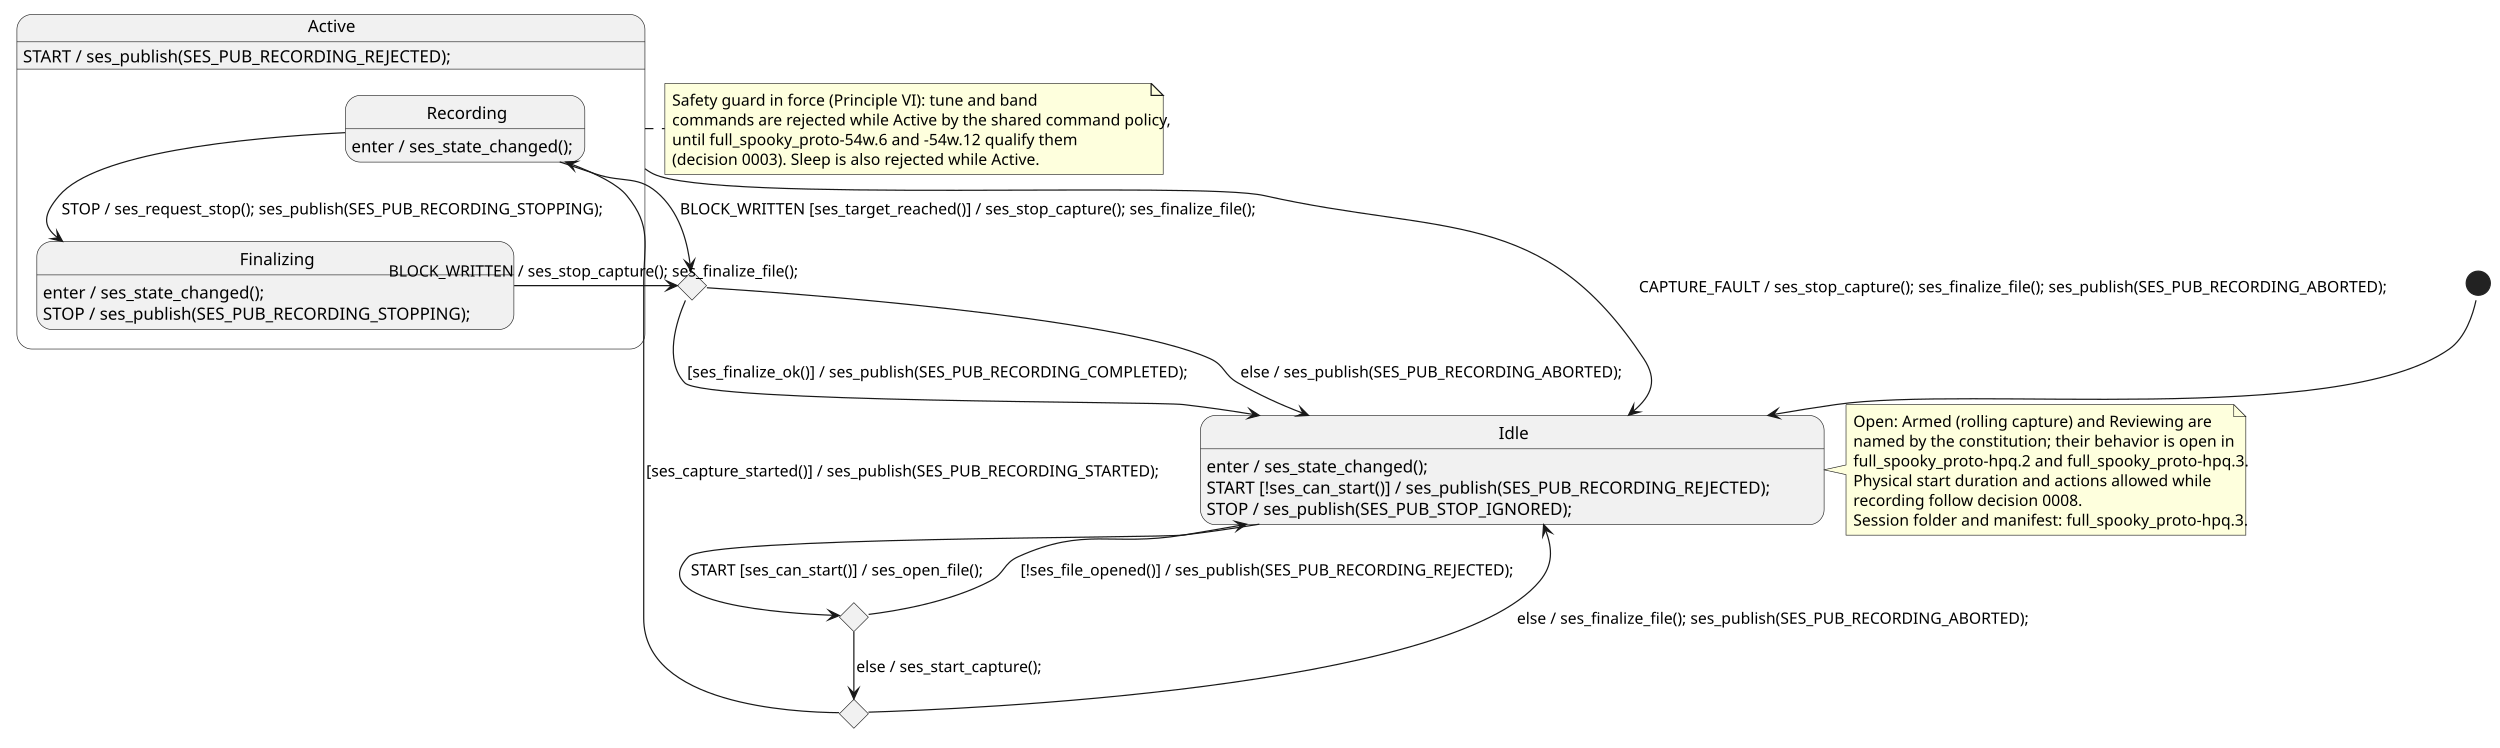
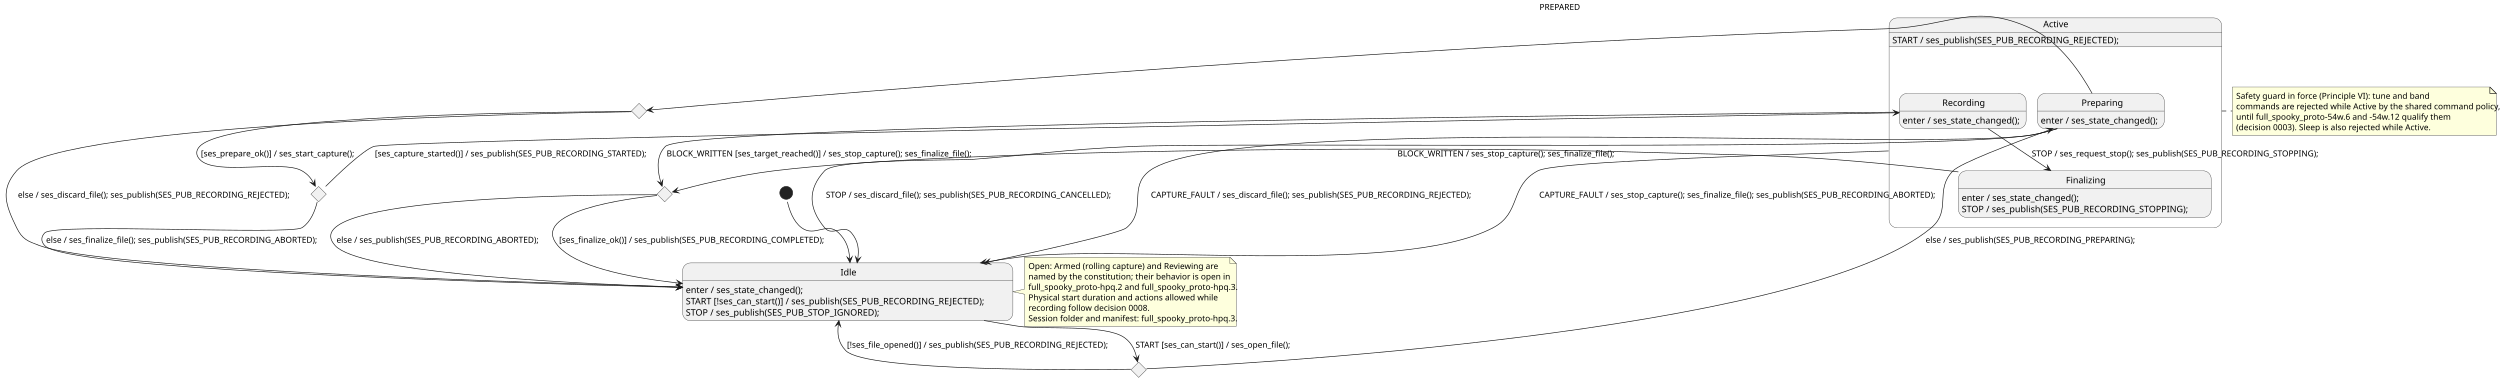
- <svg xmlns="http://www.w3.org/2000/svg" version="1.1" data-diagram-type="STATE" style="width:2070px;height:619px;background:#FFFFFF;" width="2070px" height="619px" viewBox="0 0 2070 619" zoomAndPan="magnify" preserveAspectRatio="none" contentStyleType="text/css">
+ <svg xmlns="http://www.w3.org/2000/svg" version="1.1" data-diagram-type="STATE" style="width:3908px;height:606px;background:#FFFFFF;" width="3908px" height="606px" viewBox="0 0 3908 606" zoomAndPan="magnify" preserveAspectRatio="none" contentStyleType="text/css">
  <defs />
  <g font-family="sans-serif" lengthAdjust="spacing">
    <g class="cluster" data-qualified-name="Active" id="ent0002" data-source-line="12">
-       <path d="M26.5,12 L521.5,12 A12.5,12.5 0 0 1 534,24.5 L534,34.609 L14,34.609 L14,24.5 A12.5,12.5 0 0 1 26.5,12" fill="#F1F1F1" />
-       <rect x="14" y="34.609" width="520" height="22.609" fill="#F1F1F1" style="stroke:#F1F1F1;stroke-width:1;" />
-       <rect x="14" y="12" width="520" height="277" fill="none" style="stroke:#181818;stroke-width:0.5;" rx="12.5" ry="12.5" />
-       <line x1="14" y1="34.609" x2="534" y2="34.609" style="stroke:#181818;stroke-width:0.5;" />
-       <line x1="14" y1="57.219" x2="534" y2="57.219" style="stroke:#181818;stroke-width:0.5;" />
-       <text x="254.938" y="26.533" fill="#000" font-size="14" textLength="38.124">Active</text>
-       <text x="19" y="51.643" fill="#000" font-size="14" textLength="384.323">START / ses_publish(SES_PUB_RECORDING_REJECTED);</text>
+       <path d="M2965.507,28 L3460.507,28 A12.5,12.5 0 0 1 3473.007,40.5 L3473.007,50.609 L2953.007,50.609 L2953.007,40.5 A12.5,12.5 0 0 1 2965.507,28" fill="#F1F1F1" />
+       <rect x="2953.007" y="50.609" width="520" height="22.609" fill="#F1F1F1" style="stroke:#F1F1F1;stroke-width:1;" />
+       <rect x="2953.007" y="28" width="520" height="328" fill="none" style="stroke:#181818;stroke-width:0.5;" rx="12.5" ry="12.5" />
+       <line x1="2953.007" y1="50.609" x2="3473.007" y2="50.609" style="stroke:#181818;stroke-width:0.5;" />
+       <line x1="2953.007" y1="73.219" x2="3473.007" y2="73.219" style="stroke:#181818;stroke-width:0.5;" />
+       <text x="3193.945" y="42.533" fill="#000" font-size="14" textLength="38.124">Active</text>
+       <text x="2958.007" y="67.643" fill="#000" font-size="14" textLength="384.323">START / ses_publish(SES_PUB_RECORDING_REJECTED);</text>
    </g>
    <g class="entity" data-qualified-name="Idle" id="ent0001" data-source-line="11">
-       <rect x="994" y="344" width="516.364" height="90.438" fill="#F1F1F1" style="stroke:#181818;stroke-width:0.5;" rx="12.5" ry="12.5" />
-       <line x1="994" y1="371.609" x2="1510.364" y2="371.609" style="stroke:#181818;stroke-width:0.5;" />
-       <text x="1240.896" y="363.533" fill="#000" font-size="14" textLength="22.572">Idle</text>
-       <text x="999" y="391.143" fill="#000" font-size="14" textLength="178.22">enter / ses_state_changed();</text>
-       <text x="999" y="408.752" fill="#000" font-size="14" textLength="496.364">START [!ses_can_start()] / ses_publish(SES_PUB_RECORDING_REJECTED);</text>
-       <text x="999" y="426.361" fill="#000" font-size="14" textLength="320.551">STOP / ses_publish(SES_PUB_STOP_IGNORED);</text>
+       <rect x="1067.007" y="411" width="516.364" height="90.438" fill="#F1F1F1" style="stroke:#181818;stroke-width:0.5;" rx="12.5" ry="12.5" />
+       <line x1="1067.007" y1="438.609" x2="1583.371" y2="438.609" style="stroke:#181818;stroke-width:0.5;" />
+       <text x="1313.903" y="430.533" fill="#000" font-size="14" textLength="22.572">Idle</text>
+       <text x="1072.007" y="458.143" fill="#000" font-size="14" textLength="178.22">enter / ses_state_changed();</text>
+       <text x="1072.007" y="475.752" fill="#000" font-size="14" textLength="496.364">START [!ses_can_start()] / ses_publish(SES_PUB_RECORDING_REJECTED);</text>
+       <text x="1072.007" y="493.361" fill="#000" font-size="14" textLength="320.551">STOP / ses_publish(SES_PUB_STOP_IGNORED);</text>
    </g>
-     <g class="entity" data-qualified-name="OpenResult" id="ent0005">
-       <polygon points="707,499,719,511,707,523,695,511,707,499" fill="#F1F1F1" style="stroke:#181818;stroke-width:0.5;stroke-linejoin:miter;stroke-miterlimit:10;" />
+     <g class="entity" data-qualified-name="OpenResult" id="ent0006">
+       <polygon points="1780.007,566,1792.007,578,1780.007,590,1768.007,578,1780.007,566" fill="#F1F1F1" style="stroke:#181818;stroke-width:0.5;stroke-linejoin:miter;stroke-miterlimit:10;" />
    </g>
-     <g class="entity" data-qualified-name="CaptureResult" id="ent0006">
-       <polygon points="707,579,719,591,707,603,695,591,707,579" fill="#F1F1F1" style="stroke:#181818;stroke-width:0.5;stroke-linejoin:miter;stroke-miterlimit:10;" />
+     <g class="entity" data-qualified-name="PrepareResult" id="ent0007">
+       <polygon points="999.007,161.5,1011.007,173.5,999.007,185.5,987.007,173.5,999.007,161.5" fill="#F1F1F1" style="stroke:#181818;stroke-width:0.5;stroke-linejoin:miter;stroke-miterlimit:10;" />
    </g>
-     <g class="entity" data-qualified-name="FinalizeResult" id="ent0007">
-       <polygon points="573,224.5,585,236.5,573,248.5,561,236.5,573,224.5" fill="#F1F1F1" style="stroke:#181818;stroke-width:0.5;stroke-linejoin:miter;stroke-miterlimit:10;" />
+     <g class="entity" data-qualified-name="CaptureResult" id="ent0008">
+       <polygon points="498.007,291.5,510.007,303.5,498.007,315.5,486.007,303.5,498.007,291.5" fill="#F1F1F1" style="stroke:#181818;stroke-width:0.5;stroke-linejoin:miter;stroke-miterlimit:10;" />
    </g>
-     <g class="start_entity" data-qualified-name=".start." id="ent0008" data-source-line="9">
-       <ellipse cx="2052" cy="234.5" rx="10" ry="10" fill="#222" style="stroke:#222;stroke-width:1;" />
+     <g class="entity" data-qualified-name="FinalizeResult" id="ent0009">
+       <polygon points="1039.007,291.5,1051.007,303.5,1039.007,315.5,1027.007,303.5,1039.007,291.5" fill="#F1F1F1" style="stroke:#181818;stroke-width:0.5;stroke-linejoin:miter;stroke-miterlimit:10;" />
    </g>
-     <g class="entity" data-qualified-name="GMN21" id="ent0022" data-source-line="57">
-       <path d="M1528.5,335 L1528.5,385 L1510.121,389 L1528.5,393 L1528.5,443.109 A0,0 0 0 0 1528.5,443.109 L1859.545,443.109 A0,0 0 0 0 1859.545,443.109 L1859.545,345 L1849.545,335 L1528.5,335 A0,0 0 0 0 1528.5,335" style="stroke:#181818;stroke-width:0.5;" fill="#FEFFDD" />
-       <path d="M1849.545,335 L1849.545,345 L1859.545,345 L1849.545,335" style="stroke:#181818;stroke-width:0.5;" fill="#FEFFDD" />
-       <text x="1534.5" y="353.495" fill="#000" font-size="13" textLength="282.528">Open: Armed (rolling capture) and Reviewing are</text>
-       <text x="1534.5" y="369.847" fill="#000" font-size="13" textLength="293.401">named by the constitution; their behavior is open in</text>
-       <text x="1534.5" y="386.198" fill="#000" font-size="13" textLength="310.045">full_spooky_proto-hpq.2 and full_spooky_proto-hpq.3.</text>
-       <text x="1534.5" y="402.55" fill="#000" font-size="13" textLength="278.929">Physical start duration and actions allowed while</text>
-       <text x="1534.5" y="418.901" fill="#000" font-size="13" textLength="178.496">recording follow decision 0008.</text>
-       <text x="1534.5" y="435.253" fill="#000" font-size="13" textLength="310.02">Session folder and manifest: full_spooky_proto-hpq.3.</text>
+     <g class="start_entity" data-qualified-name=".start." id="ent0010" data-source-line="9">
+       <ellipse cx="1229.007" cy="301.5" rx="10" ry="10" fill="#222" style="stroke:#222;stroke-width:1;" />
    </g>
-     <g class="entity" data-qualified-name="GMN24" id="ent0025" data-source-line="65">
-       <path d="M550.5,69 L550.5,144.406 L963.125,144.406 L963.125,79 L953.125,69 L550.5,69" style="stroke:#181818;stroke-width:0.5;" fill="#FEFFDD" />
-       <path d="M953.125,69 L953.125,79 L963.125,79 L953.125,69" style="stroke:#181818;stroke-width:1;" fill="#FEFFDD" />
-       <text x="556.5" y="87.495" fill="#000" font-size="13" textLength="288.336">Safety guard in force (Principle VI): tune and band</text>
-       <text x="556.5" y="103.847" fill="#000" font-size="13" textLength="391.625">commands are rejected while Active by the shared command policy,</text>
-       <text x="556.5" y="120.198" fill="#000" font-size="13" textLength="317.243">until full_spooky_proto-54w.6 and -54w.12 qualify them</text>
-       <text x="556.5" y="136.55" fill="#000" font-size="13" textLength="295.541">(decision 0003). Sleep is also rejected while Active.</text>
+     <g class="entity" data-qualified-name="GMN28" id="ent0029" data-source-line="70">
+       <path d="M1601.507,402 L1601.507,452 L1583.128,456 L1601.507,460 L1601.507,510.109 A0,0 0 0 0 1601.507,510.109 L1932.552,510.109 A0,0 0 0 0 1932.552,510.109 L1932.552,412 L1922.552,402 L1601.507,402 A0,0 0 0 0 1601.507,402" style="stroke:#181818;stroke-width:0.5;" fill="#FEFFDD" />
+       <path d="M1922.552,402 L1922.552,412 L1932.552,412 L1922.552,402" style="stroke:#181818;stroke-width:0.5;" fill="#FEFFDD" />
+       <text x="1607.507" y="420.495" fill="#000" font-size="13" textLength="282.528">Open: Armed (rolling capture) and Reviewing are</text>
+       <text x="1607.507" y="436.847" fill="#000" font-size="13" textLength="293.401">named by the constitution; their behavior is open in</text>
+       <text x="1607.507" y="453.198" fill="#000" font-size="13" textLength="310.045">full_spooky_proto-hpq.2 and full_spooky_proto-hpq.3.</text>
+       <text x="1607.507" y="469.55" fill="#000" font-size="13" textLength="278.929">Physical start duration and actions allowed while</text>
+       <text x="1607.507" y="485.901" fill="#000" font-size="13" textLength="178.496">recording follow decision 0008.</text>
+       <text x="1607.507" y="502.253" fill="#000" font-size="13" textLength="310.02">Session folder and manifest: full_spooky_proto-hpq.3.</text>
    </g>
-     <g class="entity" data-qualified-name="Active.Recording" id="ent0003" data-source-line="13">
-       <rect x="286" y="79" width="198.22" height="55.219" fill="#F1F1F1" style="stroke:#181818;stroke-width:0.5;" rx="12.5" ry="12.5" />
-       <line x1="286" y1="106.609" x2="484.22" y2="106.609" style="stroke:#181818;stroke-width:0.5;" />
-       <text x="353.203" y="98.533" fill="#000" font-size="14" textLength="63.813">Recording</text>
-       <text x="291" y="126.143" fill="#000" font-size="14" textLength="178.22">enter / ses_state_changed();</text>
+     <g class="entity" data-qualified-name="GMN31" id="ent0032" data-source-line="78">
+       <path d="M3489.507,136 L3489.507,211.406 L3902.132,211.406 L3902.132,146 L3892.132,136 L3489.507,136" style="stroke:#181818;stroke-width:0.5;" fill="#FEFFDD" />
+       <path d="M3892.132,136 L3892.132,146 L3902.132,146 L3892.132,136" style="stroke:#181818;stroke-width:1;" fill="#FEFFDD" />
+       <text x="3495.507" y="154.495" fill="#000" font-size="13" textLength="288.336">Safety guard in force (Principle VI): tune and band</text>
+       <text x="3495.507" y="170.847" fill="#000" font-size="13" textLength="391.625">commands are rejected while Active by the shared command policy,</text>
+       <text x="3495.507" y="187.198" fill="#000" font-size="13" textLength="317.243">until full_spooky_proto-54w.6 and -54w.12 qualify them</text>
+       <text x="3495.507" y="203.55" fill="#000" font-size="13" textLength="295.541">(decision 0003). Sleep is also rejected while Active.</text>
    </g>
-     <g class="entity" data-qualified-name="Active.Finalizing" id="ent0004" data-source-line="14">
-       <rect x="30.5" y="200" width="394.999" height="72.828" fill="#F1F1F1" style="stroke:#181818;stroke-width:0.5;" rx="12.5" ry="12.5" />
-       <line x1="30.5" y1="227.609" x2="425.499" y2="227.609" style="stroke:#181818;stroke-width:0.5;" />
-       <text x="198.431" y="219.533" fill="#000" font-size="14" textLength="59.138">Finalizing</text>
-       <text x="35.5" y="247.143" fill="#000" font-size="14" textLength="178.22">enter / ses_state_changed();</text>
-       <text x="35.5" y="264.752" fill="#000" font-size="14" textLength="374.999">STOP / ses_publish(SES_PUB_RECORDING_STOPPING);</text>
+     <g class="entity" data-qualified-name="Active.Preparing" id="ent0003" data-source-line="13">
+       <rect x="3185.007" y="146" width="198.22" height="55.219" fill="#F1F1F1" style="stroke:#181818;stroke-width:0.5;" rx="12.5" ry="12.5" />
+       <line x1="3185.007" y1="173.609" x2="3383.227" y2="173.609" style="stroke:#181818;stroke-width:0.5;" />
+       <text x="3253.765" y="165.533" fill="#000" font-size="14" textLength="60.703">Preparing</text>
+       <text x="3190.007" y="193.143" fill="#000" font-size="14" textLength="178.22">enter / ses_state_changed();</text>
    </g>
-     <g class="link" data-entity-1="ent0008" data-entity-2="ent0001" id="lnk9" data-link-type="dependency">
-       <polygon points="1463.769,343.989,1473.321,346.389,1468.695,343.133,1471.951,338.507,1463.769,343.989" fill="#181818" style="stroke:#181818;stroke-width:1;stroke-linejoin:miter;stroke-miterlimit:10;" />
-       <path d="M2050.155,248.629 C2047.512,260.727 2041.398,279.586 2028,289 C1935.255,354.167 1632.197,318.871 1520,335 C1501.691,337.632 1487.667,339.836 1468.695,343.133" style="stroke:#181818;stroke-width:1;" fill="none" />
+     <g class="entity" data-qualified-name="Active.Recording" id="ent0004" data-source-line="14">
+       <rect x="2969.007" y="146" width="198.22" height="55.219" fill="#F1F1F1" style="stroke:#181818;stroke-width:0.5;" rx="12.5" ry="12.5" />
+       <line x1="2969.007" y1="173.609" x2="3167.227" y2="173.609" style="stroke:#181818;stroke-width:0.5;" />
+       <text x="3036.21" y="165.533" fill="#000" font-size="14" textLength="63.813">Recording</text>
+       <text x="2974.007" y="193.143" fill="#000" font-size="14" textLength="178.22">enter / ses_state_changed();</text>
    </g>
-     <g class="link" data-entity-1="ent0001" data-entity-2="ent0005" id="lnk10" data-link-type="dependency">
-       <polygon points="694.972,509.662,686.129,505.327,689.976,509.474,685.828,513.321,694.972,509.662" fill="#181818" style="stroke:#181818;stroke-width:1;stroke-linejoin:miter;stroke-miterlimit:10;" />
-       <path d="M1042.738,434.013 C1021.611,437.483 1000.424,440.575 980,443 C957.359,445.688 585.764,444.528 570,461 C532.362,500.327 650.176,507.978 689.976,509.474" style="stroke:#181818;stroke-width:1;" fill="none" />
-       <text x="572" y="476.495" fill="#000" font-size="13" textLength="246.372">START [ses_can_start()] / ses_open_file();</text>
+     <g class="entity" data-qualified-name="Active.Finalizing" id="ent0005" data-source-line="15">
+       <rect x="3061.507" y="267" width="394.999" height="72.828" fill="#F1F1F1" style="stroke:#181818;stroke-width:0.5;" rx="12.5" ry="12.5" />
+       <line x1="3061.507" y1="294.609" x2="3456.506" y2="294.609" style="stroke:#181818;stroke-width:0.5;" />
+       <text x="3229.438" y="286.533" fill="#000" font-size="14" textLength="59.138">Finalizing</text>
+       <text x="3066.507" y="314.143" fill="#000" font-size="14" textLength="178.22">enter / ses_state_changed();</text>
+       <text x="3066.507" y="331.752" fill="#000" font-size="14" textLength="374.999">STOP / ses_publish(SES_PUB_RECORDING_STOPPING);</text>
    </g>
-     <g class="link" data-entity-1="ent0005" data-entity-2="ent0001" id="lnk11" data-link-type="dependency">
-       <polygon points="1032.128,434.045,1022.563,431.698,1027.207,434.928,1023.976,439.572,1032.128,434.045" fill="#181818" style="stroke:#181818;stroke-width:1;stroke-linejoin:miter;stroke-miterlimit:10;" />
-       <path d="M719.204,508.737 C740.668,506.121 786.108,498.795 820,481 C831.994,474.703 830.649,466.563 843,461 C898.995,435.78 919.387,452.877 980,443 C996.976,440.234 1009.593,438.09 1027.207,434.928" style="stroke:#181818;stroke-width:1;" fill="none" />
-       <text x="845" y="476.495" fill="#000" font-size="13" textLength="428.441">[!ses_file_opened()] / ses_publish(SES_PUB_RECORDING_REJECTED);</text>
+     <g class="link" data-entity-1="ent0010" data-entity-2="ent0001" id="lnk11" data-link-type="dependency">
+       <polygon points="1328.686,410.598,1332.117,401.366,1328.374,405.608,1324.132,401.865,1328.686,410.598" fill="#181818" style="stroke:#181818;stroke-width:1;stroke-linejoin:miter;stroke-miterlimit:10;" />
+       <path d="M1230.936,315.514 C1233.653,327.508 1239.833,346.275 1253.007,356 C1273.943,371.454 1292.464,345.744 1311.007,364 C1323.195,375.999 1327.328,388.875 1328.374,405.608" style="stroke:#181818;stroke-width:1;" fill="none" />
    </g>
-     <g class="link" data-entity-1="ent0005" data-entity-2="ent0006" id="lnk12" data-link-type="dependency">
-       <polygon points="707,578.845,711,569.845,707,573.845,703,569.845,707,578.845" fill="#181818" style="stroke:#181818;stroke-width:1;stroke-linejoin:miter;stroke-miterlimit:10;" />
-       <path d="M707,523.175 C707,538.003 707,559.028 707,573.845" style="stroke:#181818;stroke-width:1;" fill="none" />
-       <text x="709" y="556.495" fill="#000" font-size="13" textLength="150.287">else / ses_start_capture();</text>
+     <g class="link" data-entity-1="ent0001" data-entity-2="ent0006" id="lnk12" data-link-type="dependency">
+       <polygon points="1778.23,565.624,1780.273,555.989,1777.191,560.733,1772.447,557.651,1778.23,565.624" fill="#181818" style="stroke:#181818;stroke-width:1;stroke-linejoin:miter;stroke-miterlimit:10;" />
+       <path d="M1538.214,501.058 C1556.375,504.283 1574.489,507.317 1592.007,510 C1628.685,515.618 1727.99,506.188 1758.007,528 C1770.228,536.88 1774.753,549.253 1777.191,560.733" style="stroke:#181818;stroke-width:1;" fill="none" />
+       <text x="1775.007" y="543.495" fill="#000" font-size="13" textLength="246.372">START [ses_can_start()] / ses_open_file();</text>
    </g>
-     <g class="link" data-entity-1="ent0006" data-entity-2="ent0003" id="lnk13" data-link-type="dependency">
-       <polygon points="468.366,134.105,475.313,141.086,473.028,135.911,478.203,133.626,468.366,134.105" fill="#181818" style="stroke:#181818;stroke-width:1;stroke-linejoin:miter;stroke-miterlimit:10;" />
-       <path d="M694.765,590.113 C655.159,589.783 533,583.01 533,512 C533,235.5 533,235.5 533,235.5 C533,202.246 540.074,187.724 519,162 C511.44,152.772 495.7,144.694 473.028,135.911" style="stroke:#181818;stroke-width:1;" fill="none" />
-       <text x="535" y="394.495" fill="#000" font-size="13" textLength="439.988">[ses_capture_started()] / ses_publish(SES_PUB_RECORDING_STARTED);</text>
+     <g class="link" data-entity-1="ent0006" data-entity-2="ent0001" id="lnk13" data-link-type="dependency">
+       <polygon points="1311.377,501.064,1306.175,509.427,1310.688,506.016,1314.099,510.529,1311.377,501.064" fill="#181818" style="stroke:#181818;stroke-width:1;stroke-linejoin:miter;stroke-miterlimit:10;" />
+       <path d="M1767.764,577.197 C1698.069,578.193 1353.361,581.402 1322.007,548 C1310.431,535.668 1308.367,522.7 1310.688,506.016" style="stroke:#181818;stroke-width:1;" fill="none" />
+       <text x="1324.007" y="543.495" fill="#000" font-size="13" textLength="428.441">[!ses_file_opened()] / ses_publish(SES_PUB_RECORDING_REJECTED);</text>
    </g>
-     <g class="link" data-entity-1="ent0006" data-entity-2="ent0001" id="lnk14" data-link-type="dependency">
-       <polygon points="1278.092,434.312,1277.43,444.139,1279.811,439.008,1284.943,441.389,1278.092,434.312" fill="#181818" style="stroke:#181818;stroke-width:1;stroke-linejoin:miter;stroke-miterlimit:10;" />
-       <path d="M719.088,589.676 C794.622,587.377 1200.944,570.902 1275,481 C1285.775,467.919 1285.718,455.143 1279.811,439.008" style="stroke:#181818;stroke-width:1;" fill="none" />
-       <text x="1256" y="516.495" fill="#000" font-size="13" textLength="439.988">else / ses_finalize_file(); ses_publish(SES_PUB_RECORDING_ABORTED);</text>
+     <g class="link" data-entity-1="ent0006" data-entity-2="ent0003" id="lnk14" data-link-type="dependency">
+       <polygon points="3209.077,201.095,3199.252,200.412,3204.378,202.804,3201.986,207.931,3209.077,201.095" fill="#181818" style="stroke:#181818;stroke-width:1;stroke-linejoin:miter;stroke-miterlimit:10;" />
+       <path d="M1792.288,576.461 C1908.746,571.121 2818.637,524.268 3019.007,356 C3051.433,328.769 3023.306,297.18 3053.007,267 C3064.692,255.127 3141.462,225.688 3204.378,202.804" style="stroke:#181818;stroke-width:1;" fill="none" />
+       <text x="3010.007" y="379.495" fill="#000" font-size="13" textLength="346.062">else / ses_publish(SES_PUB_RECORDING_PREPARING);</text>
    </g>
-     <g class="link" data-entity-1="ent0003" data-entity-2="ent0004" id="lnk15" data-link-type="dependency">
-       <polygon points="51.843,199.937,47.103,191.303,47.864,196.909,42.258,197.669,51.843,199.937" fill="#181818" style="stroke:#181818;stroke-width:1;stroke-linejoin:miter;stroke-miterlimit:10;" />
-       <path d="M285.763,109.838 C197.865,114.255 78.967,126.781 49,162 C35.611,177.735 35.007,187.124 47.864,196.909" style="stroke:#181818;stroke-width:1;" fill="none" />
-       <text x="51" y="177.495" fill="#000" font-size="13" textLength="466.718">STOP / ses_request_stop(); ses_publish(SES_PUB_RECORDING_STOPPING);</text>
+     <g class="link" data-entity-1="ent0003" data-entity-2="ent0007" id="lnk15" data-link-type="dependency">
+       <polygon points="1011.37,172.371,1020.694,175.54,1016.349,171.919,1019.971,167.573,1011.37,172.371" fill="#181818" style="stroke:#181818;stroke-width:1;stroke-linejoin:miter;stroke-miterlimit:10;" />
+       <path d="M3270.381,145.993 C3253.224,114.844 3220.519,65.735 3176.007,45 C3084.554,2.399 3049.841,41.681 2949.007,45 C2135.186,71.785 1138.392,160.835 1016.349,171.919" style="stroke:#181818;stroke-width:1;" fill="none" />
+       <text x="2406.507" y="15.495" fill="#000" font-size="13" textLength="71.519">PREPARED</text>
    </g>
-     <g class="link" data-entity-1="ent0003" data-entity-2="ent0007" id="lnk16" data-link-type="dependency">
-       <polygon points="572.082,224.426,574.986,215.015,571.489,219.461,567.043,215.964,572.082,224.426" fill="#181818" style="stroke:#181818;stroke-width:1;stroke-linejoin:miter;stroke-miterlimit:10;" />
-       <path d="M463.44,134.052 C473.388,137.407 483.431,140.788 493,144 C516.983,152.05 528.949,144.275 547,162 C564.384,179.07 569.582,203.508 571.489,219.461" style="stroke:#181818;stroke-width:1;" fill="none" />
-       <text x="563" y="177.495" fill="#000" font-size="13" textLength="478.302">BLOCK_WRITTEN [ses_target_reached()] / ses_stop_capture(); ses_finalize_file();</text>
+     <g class="link" data-entity-1="ent0007" data-entity-2="ent0008" id="lnk16" data-link-type="dependency">
+       <polygon points="492.897,291.229,492.211,281.404,490.553,286.812,485.144,285.154,492.897,291.229" fill="#181818" style="stroke:#181818;stroke-width:1;stroke-linejoin:miter;stroke-miterlimit:10;" />
+       <path d="M986.86,174.498 C898.745,174.604 359.705,177.368 312.007,229 C305.975,235.529 306.083,242.373 312.007,249 C335.851,275.677 441.052,249.056 472.007,267 C481.524,272.517 486.217,278.643 490.553,286.812" style="stroke:#181818;stroke-width:1;" fill="none" />
+       <text x="314.007" y="244.495" fill="#000" font-size="13" textLength="235.549">[ses_prepare_ok()] / ses_start_capture();</text>
    </g>
-     <g class="link" data-entity-1="ent0004" data-entity-2="ent0007" id="lnk17" data-link-type="dependency">
-       <polygon points="560.823,236.5,551.823,232.5,555.823,236.5,551.823,240.5,560.823,236.5" fill="#181818" style="stroke:#181818;stroke-width:1;stroke-linejoin:miter;stroke-miterlimit:10;" />
-       <path d="M425.688,236.5 C483.502,236.5 532.458,236.5 555.823,236.5" style="stroke:#181818;stroke-width:1;" fill="none" />
-       <text x="321.75" y="228.995" fill="#000" font-size="13" textLength="343.897">BLOCK_WRITTEN / ses_stop_capture(); ses_finalize_file();</text>
+     <g class="link" data-entity-1="ent0007" data-entity-2="ent0001" id="lnk17" data-link-type="dependency">
+       <polygon points="1066.946,448.704,1058.062,444.453,1061.948,448.564,1057.837,452.45,1066.946,448.704" fill="#181818" style="stroke:#181818;stroke-width:1;stroke-linejoin:miter;stroke-miterlimit:10;" />
+       <path d="M986.921,174.669 C879.621,176.292 92.528,190.768 26.007,267 C0,296.804 8.628,320.467 26.007,356 C34.913,374.209 43.027,376.886 62.007,384 C153.231,418.191 719.756,438.954 1061.948,448.564" style="stroke:#181818;stroke-width:1;" fill="none" />
+       <text x="28.007" y="308.995" fill="#000" font-size="13" textLength="447.205">else / ses_discard_file(); ses_publish(SES_PUB_RECORDING_REJECTED);</text>
    </g>
-     <g class="link" data-entity-1="ent0007" data-entity-2="ent0001" id="lnk18" data-link-type="dependency">
-       <polygon points="1042.739,343.981,1034.506,338.575,1037.805,343.171,1033.21,346.47,1042.739,343.981" fill="#181818" style="stroke:#181818;stroke-width:1;stroke-linejoin:miter;stroke-miterlimit:10;" />
-       <path d="M567.542,248.743 C560.076,265.941 549.484,298.703 567,317 C582.882,333.589 957.193,332.296 980,335 C1000.424,337.421 1016.678,339.702 1037.805,343.171" style="stroke:#181818;stroke-width:1;" fill="none" />
-       <text x="569" y="312.495" fill="#000" font-size="13" textLength="431.311">[ses_finalize_ok()] / ses_publish(SES_PUB_RECORDING_COMPLETED);</text>
+     <g class="link" data-entity-1="ent0003" data-entity-2="ent0001" id="lnk18" data-link-type="dependency">
+       <polygon points="1339.869,410.737,1345.251,402.488,1340.665,405.8,1337.353,401.215,1339.869,410.737" fill="#181818" style="stroke:#181818;stroke-width:1;stroke-linejoin:miter;stroke-miterlimit:10;" />
+       <path d="M3215.992,201.063 C3202.908,205.146 3189.176,208.748 3176.007,211 C3021.898,237.351 1925.182,221.687 1769.007,229 C1658.991,234.152 1631.801,240.314 1522.007,249 C1496.122,251.048 1306.647,247.945 1289.007,267 C1262.136,296.027 1263.789,325.525 1289.007,356 C1301.122,370.64 1318.893,349.36 1331.007,364 C1341.606,376.808 1343.297,389.482 1340.665,405.8" style="stroke:#181818;stroke-width:1;" fill="none" />
+       <text x="1291.007" y="308.995" fill="#000" font-size="13" textLength="468.159">STOP / ses_discard_file(); ses_publish(SES_PUB_RECORDING_CANCELLED);</text>
    </g>
-     <g class="link" data-entity-1="ent0007" data-entity-2="ent0001" id="lnk19" data-link-type="dependency">
-       <polygon points="1083.507,343.973,1076.545,337.007,1078.841,342.177,1073.671,344.473,1083.507,343.973" fill="#181818" style="stroke:#181818;stroke-width:1;stroke-linejoin:miter;stroke-miterlimit:10;" />
-       <path d="M585.278,238.258 C647.089,242.213 924.312,261.673 1002,297 C1014.331,302.607 1013.174,310.394 1025,317 C1043.295,327.22 1058.591,334.382 1078.841,342.177" style="stroke:#181818;stroke-width:1;" fill="none" />
-       <text x="1027" y="312.495" fill="#000" font-size="13" textLength="332.332">else / ses_publish(SES_PUB_RECORDING_ABORTED);</text>
+     <g class="link" data-entity-1="ent0003" data-entity-2="ent0001" id="lnk19" data-link-type="dependency">
+       <polygon points="1538.724,410.935,1548.361,412.968,1543.614,409.891,1546.691,405.144,1538.724,410.935" fill="#181818" style="stroke:#181818;stroke-width:1;stroke-linejoin:miter;stroke-miterlimit:10;" />
+       <path d="M3215.982,201.007 C3202.899,205.096 3189.17,208.714 3176.007,211 C3024.921,237.242 1919.74,175.063 1797.007,267 C1762.857,292.581 1793.508,328.354 1761.007,356 C1751.63,363.976 1649.345,387.319 1543.614,409.891" style="stroke:#181818;stroke-width:1;" fill="none" />
+       <text x="1799.007" y="308.995" fill="#000" font-size="13" textLength="533.876">CAPTURE_FAULT / ses_discard_file(); ses_publish(SES_PUB_RECORDING_REJECTED);</text>
    </g>
-     <g class="link" data-entity-1="ent0002" data-entity-2="ent0001" id="lnk20" data-link-type="dependency">
-       <polygon points="1348.356,343.859,1357.822,341.137,1352.186,340.645,1352.679,335.009,1348.356,343.859" fill="#181818" style="stroke:#181818;stroke-width:1;stroke-linejoin:miter;stroke-miterlimit:10;" />
-       <path d="M534.093,139.71 C534.404,139.947 534.718,140.179 535.035,140.408 C535.667,140.864 536.311,141.304 536.964,141.724 C538.27,142.565 539.616,143.329 541,144 C591.629,168.527 992.108,149.679 1047,162 C1195.219,195.269 1277.45,170.134 1361,297 C1372.525,314.5 1368.21,327.197 1352.186,340.645" style="stroke:#181818;stroke-width:1;" fill="none" />
-       <text x="1357" y="241.995" fill="#000" font-size="13" textLength="645.163">CAPTURE_FAULT / ses_stop_capture(); ses_finalize_file(); ses_publish(SES_PUB_RECORDING_ABORTED);</text>
+     <g class="link" data-entity-1="ent0008" data-entity-2="ent0004" id="lnk20" data-link-type="dependency">
+       <polygon points="2968.801,176.228,2959.733,172.387,2963.802,176.316,2959.873,180.385,2968.801,176.228" fill="#181818" style="stroke:#181818;stroke-width:1;stroke-linejoin:miter;stroke-miterlimit:10;" />
+       <path d="M509.033,291.392 C528.055,272.526 566.667,235.617 584.007,229 C612.343,218.186 2504.701,184.369 2963.802,176.316" style="stroke:#181818;stroke-width:1;" fill="none" />
+       <text x="586.007" y="244.495" fill="#000" font-size="13" textLength="439.988">[ses_capture_started()] / ses_publish(SES_PUB_RECORDING_STARTED);</text>
    </g>
-     <g class="link" data-entity-1="ent0002" data-entity-2="ent0025" id="lnk26" data-link-type="association">
-       <path d="M534.041,106.5 C534.124,106.5 534.208,106.5 534.292,106.5 C539.656,106.5 545.019,106.5 550.383,106.5" style="stroke:#181818;stroke-width:1;stroke-dasharray:7,7;" fill="none" />
+     <g class="link" data-entity-1="ent0008" data-entity-2="ent0001" id="lnk21" data-link-type="dependency">
+       <polygon points="1066.654,449.35,1057.758,445.122,1061.655,449.223,1057.555,453.12,1066.654,449.35" fill="#181818" style="stroke:#181818;stroke-width:1;stroke-linejoin:miter;stroke-miterlimit:10;" />
+       <path d="M495.844,315.837 C492.834,328.12 486.08,347.146 472.007,356 C453.1,367.895 85.644,348.048 70.007,364 C63.785,370.348 63.902,377.54 70.007,384 C103.697,419.65 704.223,440.12 1061.655,449.223" style="stroke:#181818;stroke-width:1;" fill="none" />
+       <text x="72.007" y="379.495" fill="#000" font-size="13" textLength="439.988">else / ses_finalize_file(); ses_publish(SES_PUB_RECORDING_ABORTED);</text>
+     </g>
+     <g class="link" data-entity-1="ent0004" data-entity-2="ent0005" id="lnk22" data-link-type="dependency">
+       <polygon points="3205.716,266.786,3200.466,258.453,3201.562,264.003,3196.012,265.099,3205.716,266.786" fill="#181818" style="stroke:#181818;stroke-width:1;stroke-linejoin:miter;stroke-miterlimit:10;" />
+       <path d="M3107.582,201.022 C3135.992,220.061 3170.443,243.148 3201.562,264.003" style="stroke:#181818;stroke-width:1;" fill="none" />
+       <text x="3176.007" y="244.495" fill="#000" font-size="13" textLength="466.718">STOP / ses_request_stop(); ses_publish(SES_PUB_RECORDING_STOPPING);</text>
+     </g>
+     <g class="link" data-entity-1="ent0004" data-entity-2="ent0009" id="lnk23" data-link-type="dependency">
+       <polygon points="1034.953,291.236,1036.108,281.455,1033.472,286.46,1028.467,283.824,1034.953,291.236" fill="#181818" style="stroke:#181818;stroke-width:1;stroke-linejoin:miter;stroke-miterlimit:10;" />
+       <path d="M2968.964,175.315 C2566.618,178.854 1074.246,194.304 1040.007,229 C1023.872,245.35 1028.452,270.27 1033.472,286.46" style="stroke:#181818;stroke-width:1;" fill="none" />
+       <text x="1042.007" y="244.495" fill="#000" font-size="13" textLength="478.302">BLOCK_WRITTEN [ses_target_reached()] / ses_stop_capture(); ses_finalize_file();</text>
+     </g>
+     <g class="link" data-entity-1="ent0005" data-entity-2="ent0009" id="lnk24" data-link-type="dependency">
+       <polygon points="1051.323,300.073,1061.057,301.571,1056.148,298.76,1058.958,293.851,1051.323,300.073" fill="#181818" style="stroke:#181818;stroke-width:1;stroke-linejoin:miter;stroke-miterlimit:10;" />
+       <path d="M3061.346,268.732 C3056.523,268.122 3051.738,267.543 3047.007,267 C2818.122,240.747 2759.797,243.669 2529.507,237 C2236.332,228.509 1501.176,231.724 1210.007,267 C1149.735,274.302 1084.093,291.16 1056.148,298.76" style="stroke:#181818;stroke-width:1;" fill="none" />
+       <text x="2184.507" y="244.495" fill="#000" font-size="13" textLength="343.897">BLOCK_WRITTEN / ses_stop_capture(); ses_finalize_file();</text>
+     </g>
+     <g class="link" data-entity-1="ent0009" data-entity-2="ent0001" id="lnk25" data-link-type="dependency">
+       <polygon points="1066.78,443.217,1058.287,438.23,1061.812,442.655,1057.387,446.18,1066.78,443.217" fill="#181818" style="stroke:#181818;stroke-width:1;stroke-linejoin:miter;stroke-miterlimit:10;" />
+       <path d="M1026.996,305.621 C981.716,310.281 826.189,330.441 872.007,384 C899.208,415.796 975.489,432.888 1061.812,442.655" style="stroke:#181818;stroke-width:1;" fill="none" />
+       <text x="874.007" y="379.495" fill="#000" font-size="13" textLength="431.311">[ses_finalize_ok()] / ses_publish(SES_PUB_RECORDING_COMPLETED);</text>
+     </g>
+     <g class="link" data-entity-1="ent0009" data-entity-2="ent0001" id="lnk26" data-link-type="dependency">
+       <polygon points="1066.936,449.219,1058.081,444.908,1061.939,449.045,1057.802,452.903,1066.936,449.219" fill="#181818" style="stroke:#181818;stroke-width:1;stroke-linejoin:miter;stroke-miterlimit:10;" />
+       <path d="M1026.937,304.431 C943.058,304.153 452.465,305.836 524.007,384 C560.562,423.938 841.933,441.371 1061.939,449.045" style="stroke:#181818;stroke-width:1;" fill="none" />
+       <text x="526.007" y="379.495" fill="#000" font-size="13" textLength="332.332">else / ses_publish(SES_PUB_RECORDING_ABORTED);</text>
+     </g>
+     <g class="link" data-entity-1="ent0002" data-entity-2="ent0001" id="lnk27" data-link-type="dependency">
+       <polygon points="1532.632,410.976,1542.174,413.414,1537.561,410.14,1540.836,405.527,1532.632,410.976" fill="#181818" style="stroke:#181818;stroke-width:1;stroke-linejoin:miter;stroke-miterlimit:10;" />
+       <path d="M2952.338,235.954 C2948.692,236.079 2945.041,236.204 2941.388,236.329 C2926.773,236.83 2912.109,237.33 2897.445,237.833 C2662.82,245.869 2428.383,254.295 2404.007,267 C2359.381,290.26 2378.572,332.622 2334.007,356 C2187.71,432.746 1755.841,380.758 1592.007,402 C1572.675,404.507 1557.57,406.745 1537.561,410.14" style="stroke:#181818;stroke-width:1;" fill="none" />
+       <text x="2406.007" y="308.995" fill="#000" font-size="13" textLength="645.163">CAPTURE_FAULT / ses_stop_capture(); ses_finalize_file(); ses_publish(SES_PUB_RECORDING_ABORTED);</text>
+     </g>
+     <g class="link" data-entity-1="ent0002" data-entity-2="ent0032" id="lnk33" data-link-type="association">
+       <path d="M3473.074,173.5 C3474.164,173.5 3475.254,173.5 3476.345,173.5 C3480.707,173.5 3485.068,173.5 3489.43,173.5" style="stroke:#181818;stroke-width:1;stroke-dasharray:7,7;" fill="none" />
    </g>
  </g>
</svg>
